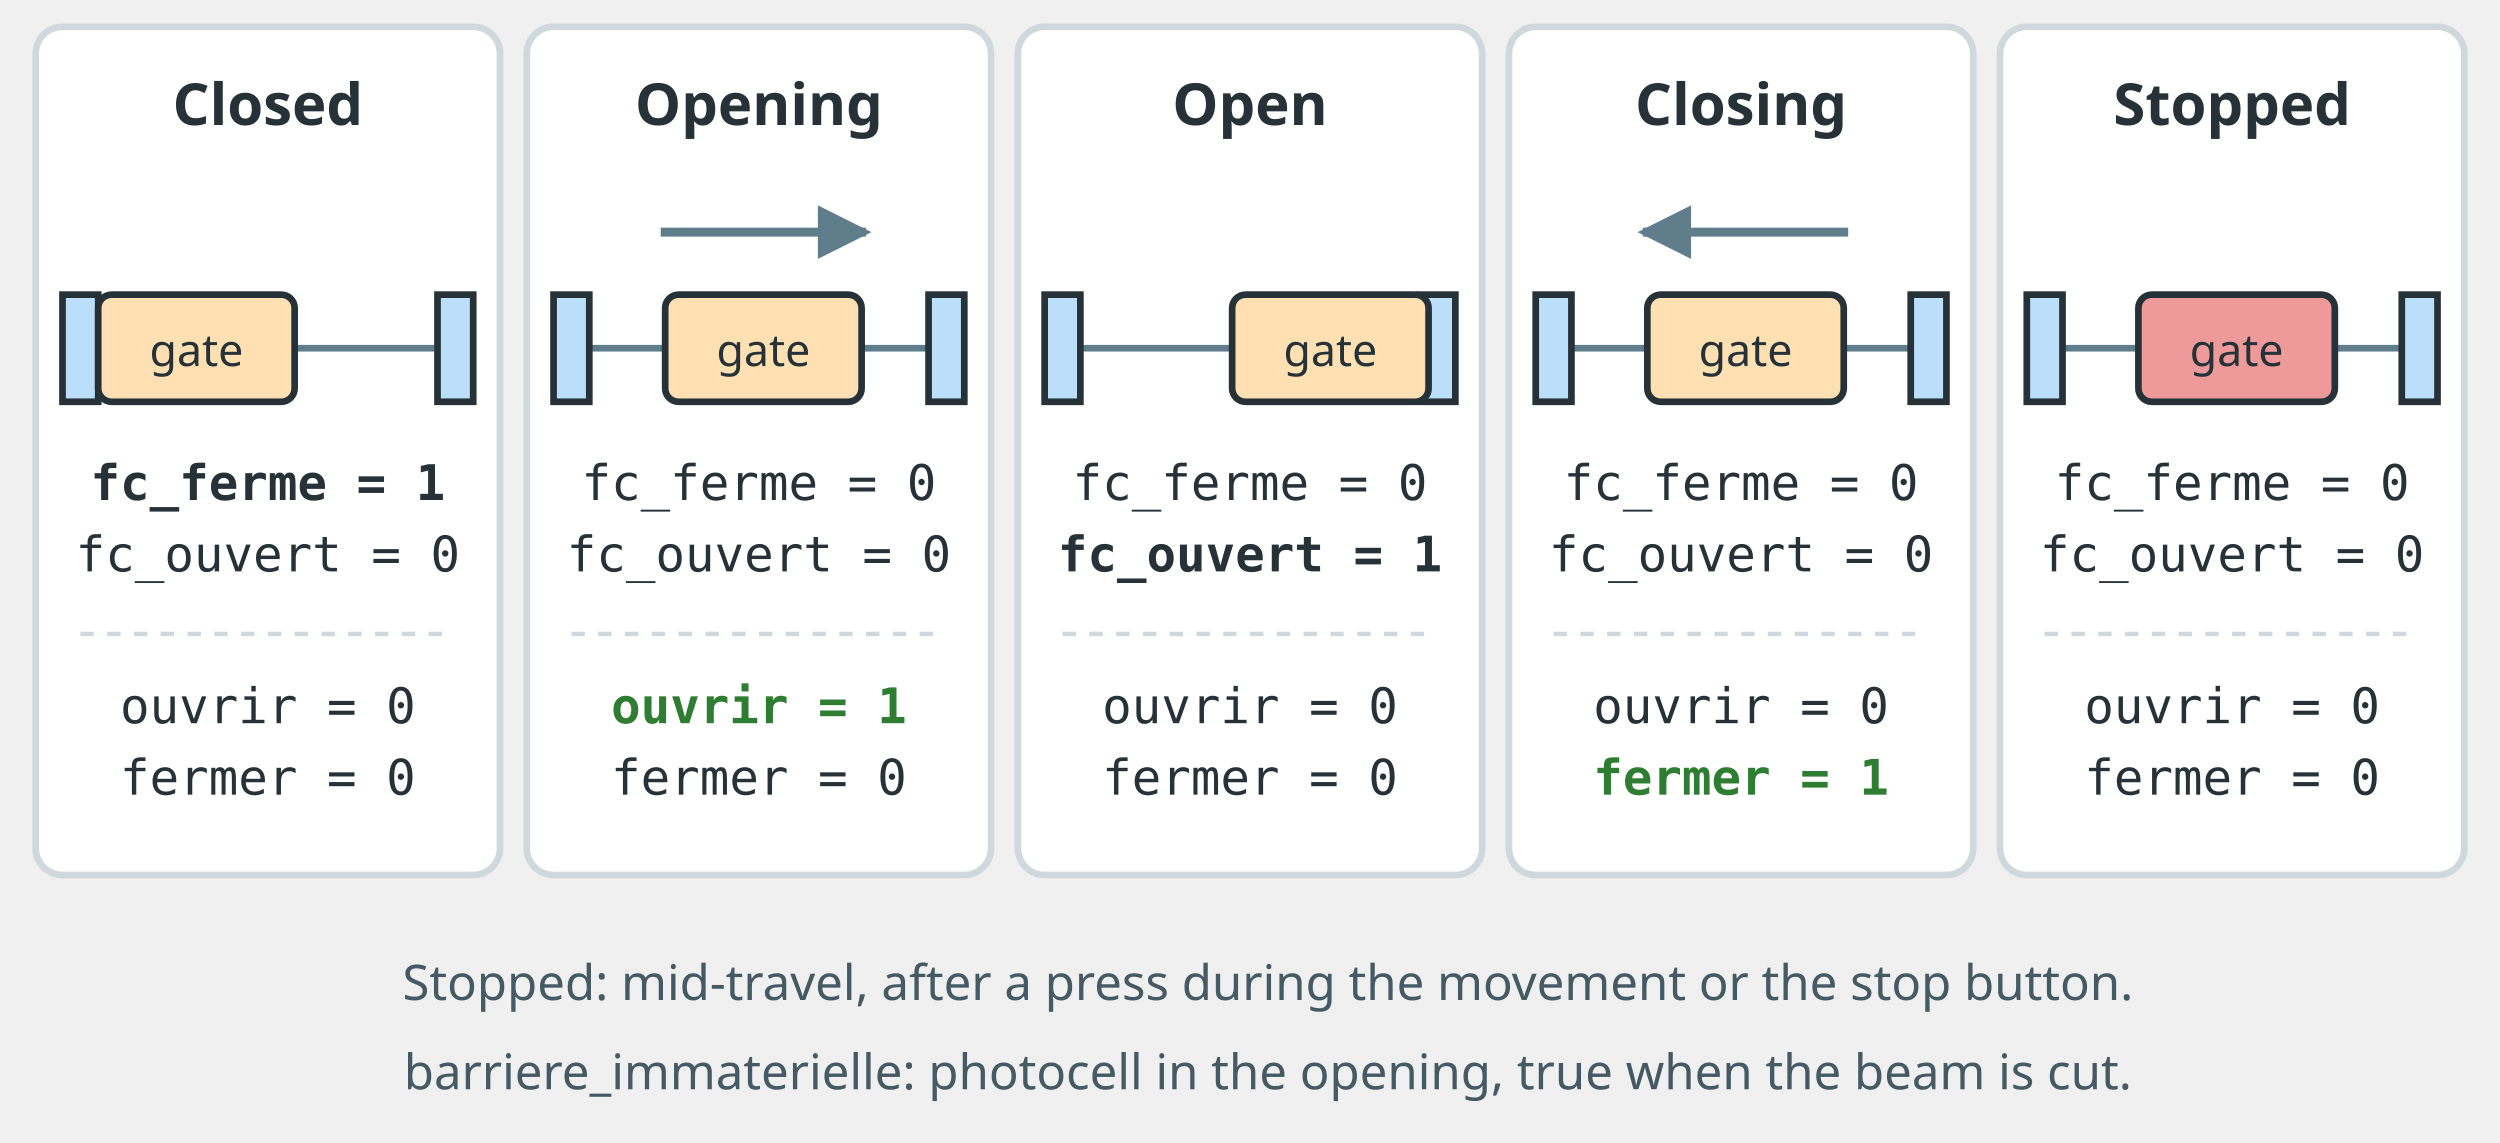
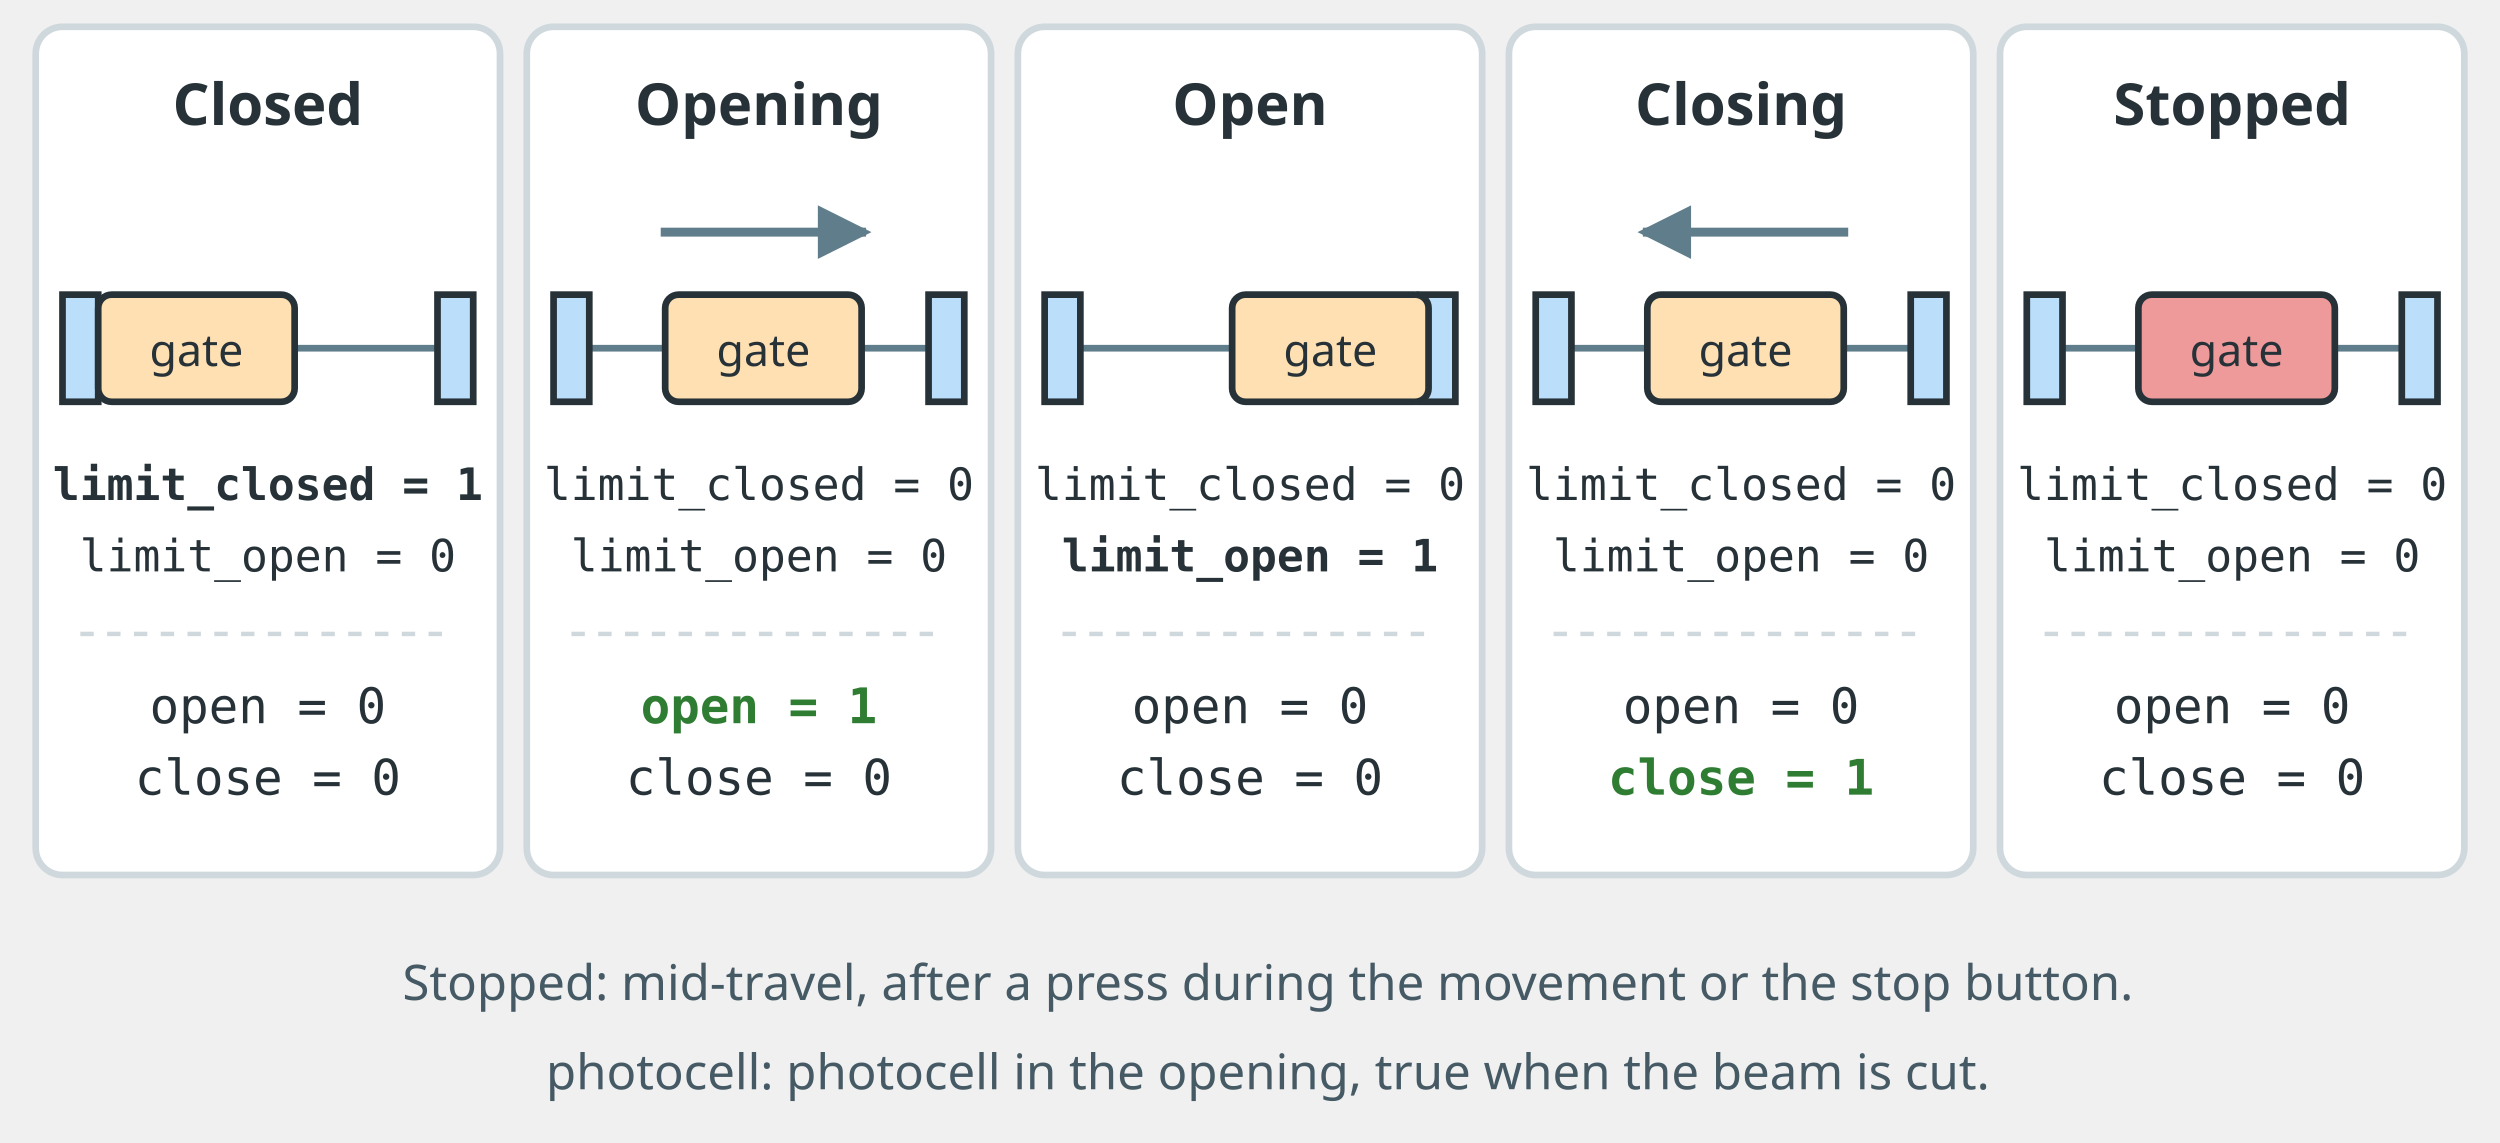
<svg xmlns="http://www.w3.org/2000/svg" viewBox="0 0 560 256" font-family="sans-serif">
  <defs>
    <marker id="arrow" viewBox="0 0 10 10" refX="9" refY="5" markerWidth="6" markerHeight="6" orient="auto">
      <path d="M 0 0 L 10 5 L 0 10 z" fill="#607d8b" />
    </marker>
  </defs>
  <rect x="8" y="6" width="104" height="190" fill="#fff" stroke="#cfd8dc" stroke-width="1.5" rx="6" />
  <text x="60" y="28" font-size="13" text-anchor="middle" fill="#263238" font-weight="bold">Closed</text>
  <line x1="20" y1="78" x2="100" y2="78" stroke="#607d8b" stroke-width="1.5" />
  <rect x="14" y="66" width="8" height="24" fill="#bbdefb" stroke="#263238" stroke-width="1.5" />
  <rect x="98" y="66" width="8" height="24" fill="#bbdefb" stroke="#263238" stroke-width="1.5" />
  <rect x="22" y="66" width="44" height="24" fill="#ffe0b2" stroke="#263238" stroke-width="1.5" rx="3" />
  <text x="44" y="82" font-size="10" text-anchor="middle" fill="#263238">gate</text>
-   <text x="60" y="112" font-size="11" text-anchor="middle" fill="#263238" font-weight="bold" font-family="monospace">fc_ferme = 1</text>
-   <text x="60" y="128" font-size="11" text-anchor="middle" fill="#263238" font-family="monospace">fc_ouvert = 0</text>
+   <text x="60" y="112" font-size="10" text-anchor="middle" fill="#263238" font-weight="bold" font-family="monospace">limit_closed = 1</text>
+   <text x="60" y="128" font-size="10" text-anchor="middle" fill="#263238" font-family="monospace">limit_open = 0</text>
  <line x1="18" y1="142" x2="102" y2="142" stroke="#cfd8dc" stroke-width="1" stroke-dasharray="3 3" />
-   <text x="60" y="162" font-size="11" text-anchor="middle" fill="#263238" font-family="monospace">ouvrir = 0</text>
-   <text x="60" y="178" font-size="11" text-anchor="middle" fill="#263238" font-family="monospace">fermer = 0</text>
+   <text x="60" y="162" font-size="11" text-anchor="middle" fill="#263238" font-family="monospace">open = 0</text>
+   <text x="60" y="178" font-size="11" text-anchor="middle" fill="#263238" font-family="monospace">close = 0</text>
  <rect x="118" y="6" width="104" height="190" fill="#fff" stroke="#cfd8dc" stroke-width="1.5" rx="6" />
  <text x="170" y="28" font-size="13" text-anchor="middle" fill="#263238" font-weight="bold">Opening</text>
  <line x1="130" y1="78" x2="210" y2="78" stroke="#607d8b" stroke-width="1.5" />
  <rect x="124" y="66" width="8" height="24" fill="#bbdefb" stroke="#263238" stroke-width="1.5" />
  <rect x="208" y="66" width="8" height="24" fill="#bbdefb" stroke="#263238" stroke-width="1.5" />
  <rect x="149" y="66" width="44" height="24" fill="#ffe0b2" stroke="#263238" stroke-width="1.5" rx="3" />
  <text x="171" y="82" font-size="10" text-anchor="middle" fill="#263238">gate</text>
  <line x1="148" y1="52" x2="194" y2="52" stroke="#607d8b" stroke-width="2" marker-end="url(#arrow)" />
-   <text x="170" y="112" font-size="11" text-anchor="middle" fill="#263238" font-family="monospace">fc_ferme = 0</text>
-   <text x="170" y="128" font-size="11" text-anchor="middle" fill="#263238" font-family="monospace">fc_ouvert = 0</text>
+   <text x="170" y="112" font-size="10" text-anchor="middle" fill="#263238" font-family="monospace">limit_closed = 0</text>
+   <text x="170" y="128" font-size="10" text-anchor="middle" fill="#263238" font-family="monospace">limit_open = 0</text>
  <line x1="128" y1="142" x2="212" y2="142" stroke="#cfd8dc" stroke-width="1" stroke-dasharray="3 3" />
-   <text x="170" y="162" font-size="11" text-anchor="middle" fill="#2e7d32" font-weight="bold" font-family="monospace">ouvrir = 1</text>
-   <text x="170" y="178" font-size="11" text-anchor="middle" fill="#263238" font-family="monospace">fermer = 0</text>
+   <text x="170" y="162" font-size="11" text-anchor="middle" fill="#2e7d32" font-weight="bold" font-family="monospace">open = 1</text>
+   <text x="170" y="178" font-size="11" text-anchor="middle" fill="#263238" font-family="monospace">close = 0</text>
  <rect x="228" y="6" width="104" height="190" fill="#fff" stroke="#cfd8dc" stroke-width="1.5" rx="6" />
  <text x="280" y="28" font-size="13" text-anchor="middle" fill="#263238" font-weight="bold">Open</text>
  <line x1="240" y1="78" x2="320" y2="78" stroke="#607d8b" stroke-width="1.5" />
  <rect x="234" y="66" width="8" height="24" fill="#bbdefb" stroke="#263238" stroke-width="1.5" />
  <rect x="318" y="66" width="8" height="24" fill="#bbdefb" stroke="#263238" stroke-width="1.5" />
  <rect x="276" y="66" width="44" height="24" fill="#ffe0b2" stroke="#263238" stroke-width="1.5" rx="3" />
  <text x="298" y="82" font-size="10" text-anchor="middle" fill="#263238">gate</text>
-   <text x="280" y="112" font-size="11" text-anchor="middle" fill="#263238" font-family="monospace">fc_ferme = 0</text>
-   <text x="280" y="128" font-size="11" text-anchor="middle" fill="#263238" font-weight="bold" font-family="monospace">fc_ouvert = 1</text>
+   <text x="280" y="112" font-size="10" text-anchor="middle" fill="#263238" font-family="monospace">limit_closed = 0</text>
+   <text x="280" y="128" font-size="10" text-anchor="middle" fill="#263238" font-weight="bold" font-family="monospace">limit_open = 1</text>
  <line x1="238" y1="142" x2="322" y2="142" stroke="#cfd8dc" stroke-width="1" stroke-dasharray="3 3" />
-   <text x="280" y="162" font-size="11" text-anchor="middle" fill="#263238" font-family="monospace">ouvrir = 0</text>
-   <text x="280" y="178" font-size="11" text-anchor="middle" fill="#263238" font-family="monospace">fermer = 0</text>
+   <text x="280" y="162" font-size="11" text-anchor="middle" fill="#263238" font-family="monospace">open = 0</text>
+   <text x="280" y="178" font-size="11" text-anchor="middle" fill="#263238" font-family="monospace">close = 0</text>
  <rect x="338" y="6" width="104" height="190" fill="#fff" stroke="#cfd8dc" stroke-width="1.5" rx="6" />
  <text x="390" y="28" font-size="13" text-anchor="middle" fill="#263238" font-weight="bold">Closing</text>
  <line x1="350" y1="78" x2="430" y2="78" stroke="#607d8b" stroke-width="1.5" />
  <rect x="344" y="66" width="8" height="24" fill="#bbdefb" stroke="#263238" stroke-width="1.5" />
  <rect x="428" y="66" width="8" height="24" fill="#bbdefb" stroke="#263238" stroke-width="1.5" />
  <rect x="369" y="66" width="44" height="24" fill="#ffe0b2" stroke="#263238" stroke-width="1.5" rx="3" />
  <text x="391" y="82" font-size="10" text-anchor="middle" fill="#263238">gate</text>
  <line x1="414" y1="52" x2="368" y2="52" stroke="#607d8b" stroke-width="2" marker-end="url(#arrow)" />
-   <text x="390" y="112" font-size="11" text-anchor="middle" fill="#263238" font-family="monospace">fc_ferme = 0</text>
-   <text x="390" y="128" font-size="11" text-anchor="middle" fill="#263238" font-family="monospace">fc_ouvert = 0</text>
+   <text x="390" y="112" font-size="10" text-anchor="middle" fill="#263238" font-family="monospace">limit_closed = 0</text>
+   <text x="390" y="128" font-size="10" text-anchor="middle" fill="#263238" font-family="monospace">limit_open = 0</text>
  <line x1="348" y1="142" x2="432" y2="142" stroke="#cfd8dc" stroke-width="1" stroke-dasharray="3 3" />
-   <text x="390" y="162" font-size="11" text-anchor="middle" fill="#263238" font-family="monospace">ouvrir = 0</text>
-   <text x="390" y="178" font-size="11" text-anchor="middle" fill="#2e7d32" font-weight="bold" font-family="monospace">fermer = 1</text>
+   <text x="390" y="162" font-size="11" text-anchor="middle" fill="#263238" font-family="monospace">open = 0</text>
+   <text x="390" y="178" font-size="11" text-anchor="middle" fill="#2e7d32" font-weight="bold" font-family="monospace">close = 1</text>
  <rect x="448" y="6" width="104" height="190" fill="#fff" stroke="#cfd8dc" stroke-width="1.5" rx="6" />
  <text x="500" y="28" font-size="13" text-anchor="middle" fill="#263238" font-weight="bold">Stopped</text>
  <line x1="460" y1="78" x2="540" y2="78" stroke="#607d8b" stroke-width="1.5" />
  <rect x="454" y="66" width="8" height="24" fill="#bbdefb" stroke="#263238" stroke-width="1.5" />
  <rect x="538" y="66" width="8" height="24" fill="#bbdefb" stroke="#263238" stroke-width="1.5" />
  <rect x="479" y="66" width="44" height="24" fill="#ef9a9a" stroke="#263238" stroke-width="1.5" rx="3" />
  <text x="501" y="82" font-size="10" text-anchor="middle" fill="#263238">gate</text>
-   <text x="500" y="112" font-size="11" text-anchor="middle" fill="#263238" font-family="monospace">fc_ferme = 0</text>
-   <text x="500" y="128" font-size="11" text-anchor="middle" fill="#263238" font-family="monospace">fc_ouvert = 0</text>
+   <text x="500" y="112" font-size="10" text-anchor="middle" fill="#263238" font-family="monospace">limit_closed = 0</text>
+   <text x="500" y="128" font-size="10" text-anchor="middle" fill="#263238" font-family="monospace">limit_open = 0</text>
  <line x1="458" y1="142" x2="542" y2="142" stroke="#cfd8dc" stroke-width="1" stroke-dasharray="3 3" />
-   <text x="500" y="162" font-size="11" text-anchor="middle" fill="#263238" font-family="monospace">ouvrir = 0</text>
-   <text x="500" y="178" font-size="11" text-anchor="middle" fill="#263238" font-family="monospace">fermer = 0</text>
+   <text x="500" y="162" font-size="11" text-anchor="middle" fill="#263238" font-family="monospace">open = 0</text>
+   <text x="500" y="178" font-size="11" text-anchor="middle" fill="#263238" font-family="monospace">close = 0</text>
  <text x="284" y="224" font-size="11" text-anchor="middle" fill="#455a64">Stopped: mid-travel, after a press during the movement or the stop button.</text>
-   <text x="284" y="244" font-size="11" text-anchor="middle" fill="#455a64">barriere_immaterielle: photocell in the opening, true when the beam is cut.</text>
+   <text x="284" y="244" font-size="11" text-anchor="middle" fill="#455a64">photocell: photocell in the opening, true when the beam is cut.</text>
</svg>
